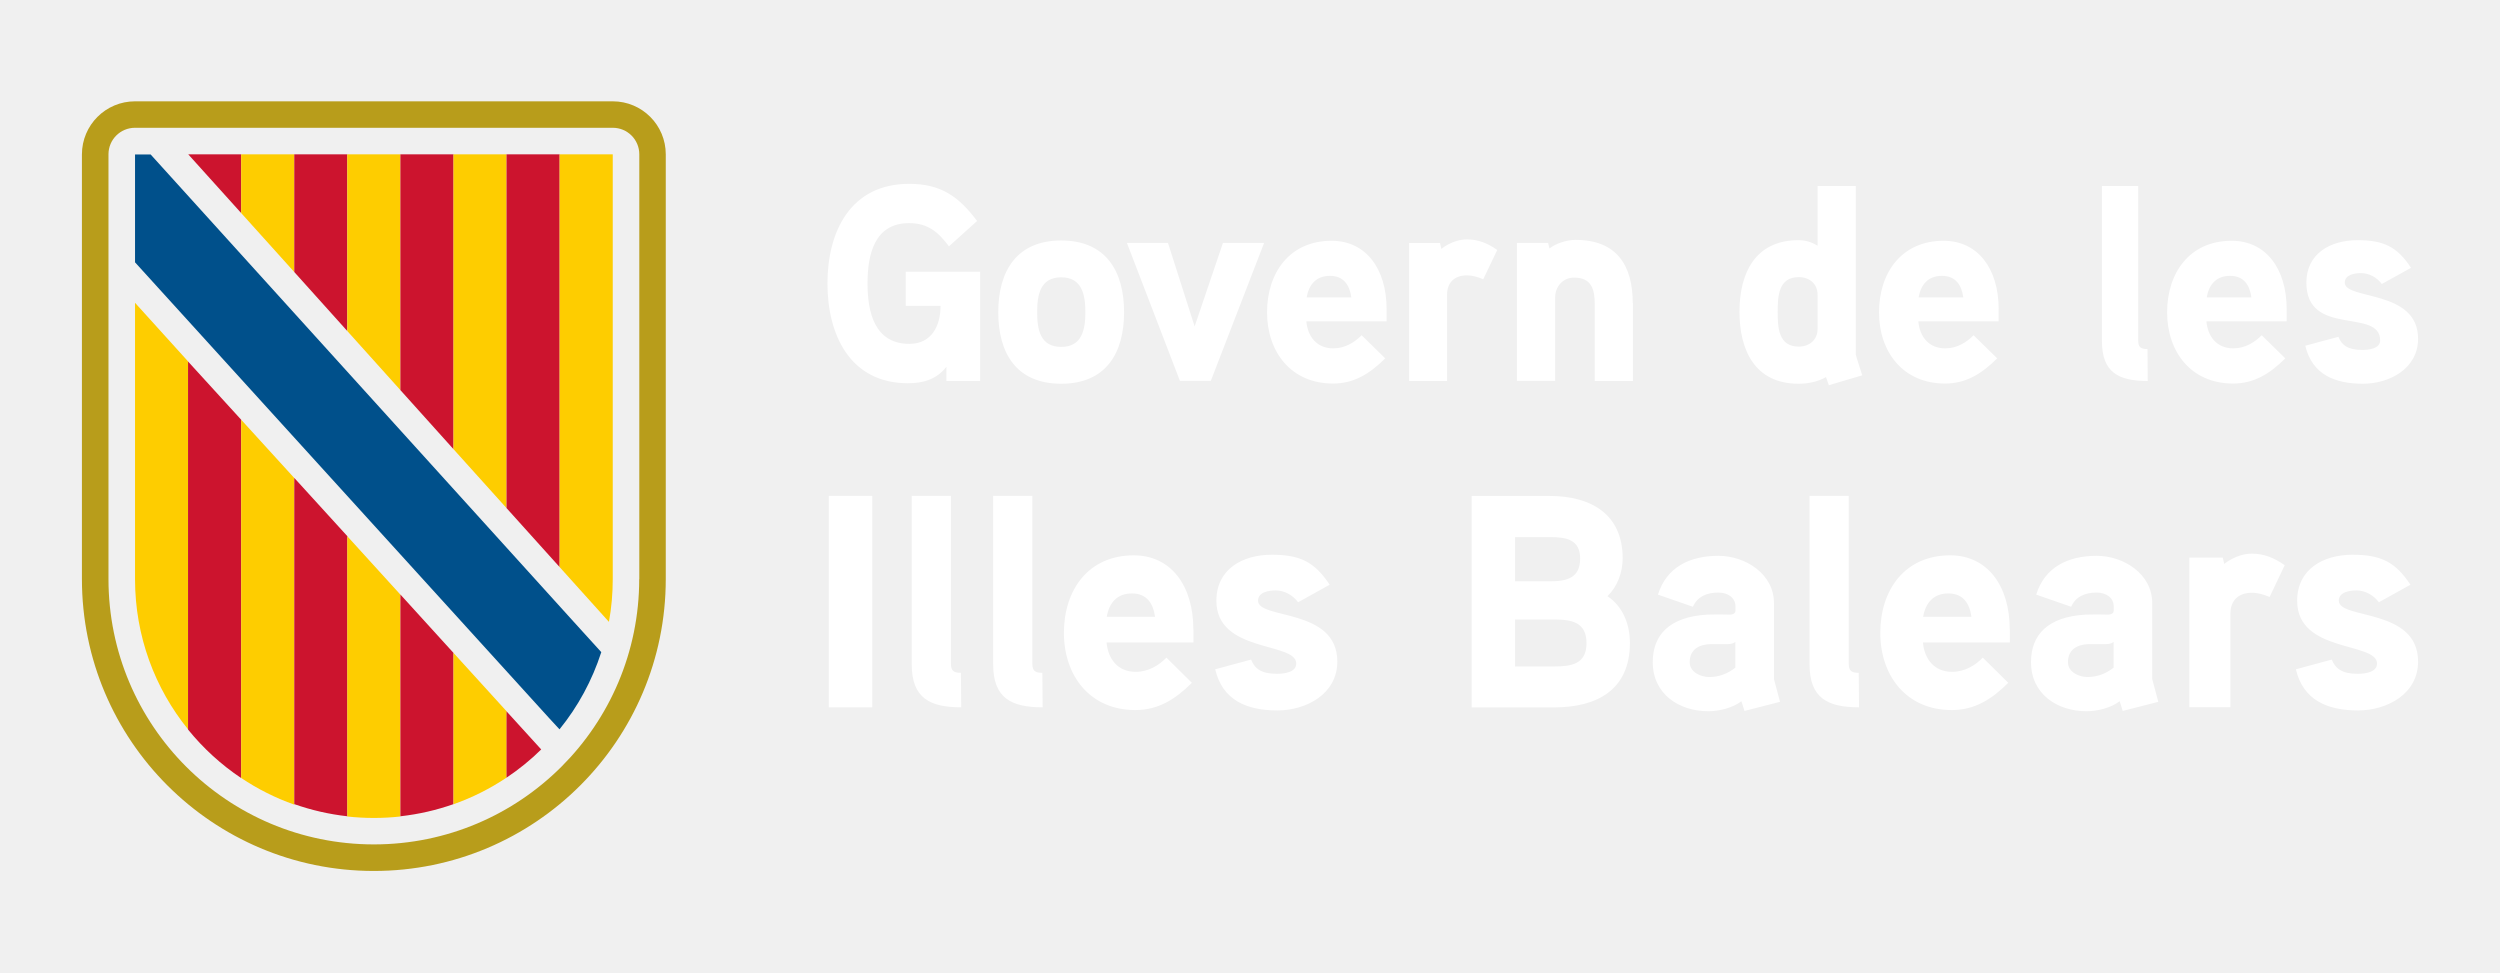
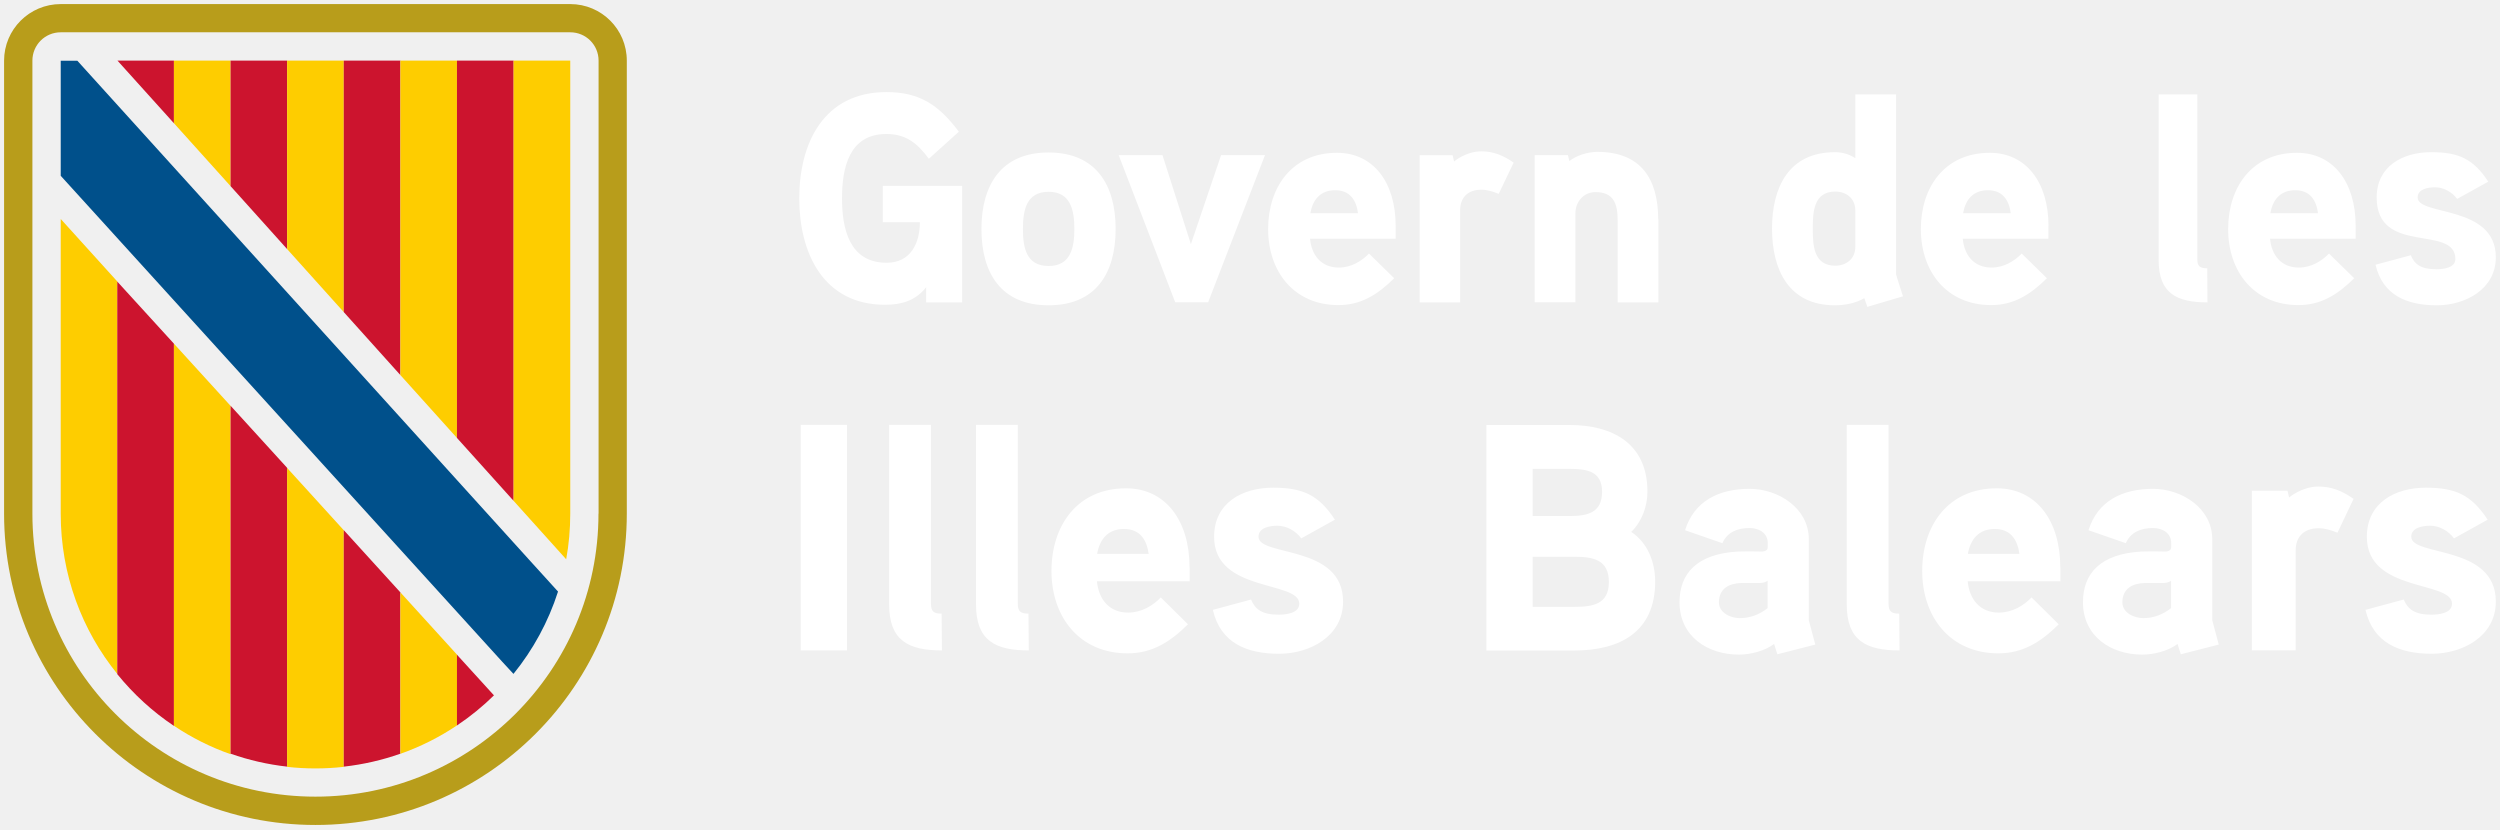
- <svg xmlns="http://www.w3.org/2000/svg" version="1.1" id="Capa_1" x="0px" y="0px" viewBox="0 0 255.12 99.21" style="enable-background:new 0 0 255.12 99.21;" xml:space="preserve">
+ <svg xmlns="http://www.w3.org/2000/svg" version="1.1" id="Capa_1" x="0px" y="0px" viewBox="7.97 9.95 239.19 79.33" xml:space="preserve">
  <style type="text/css">
	.stf{fill:#FFFFFF;}
	.st0{fill:#B89D1B;}
	.st1{fill:#CC142E;}
	.st2{fill:#FECD00;}
	.st3{fill:#FFFFFF;}
	.st4{fill:#00508B;}
	.st5{fill:#3C3C3B;}
</style>
  <g>
    <g>
      <g>
        <path class="stf" d="M92.43,27.73v3.48h3.55c0,2.02-0.89,3.88-3.18,3.88c-3.58,0-4.27-3.28-4.27-6.16c0-2.88,0.66-6.16,4.24-6.16     c1.92,0,2.98,0.91,4.07,2.37l2.87-2.59c-1.89-2.51-3.7-3.79-6.93-3.79c-5.99,0-8.34,4.87-8.34,10.17     c0,5.21,2.29,10.18,8.22,10.18c1.57,0,2.92-0.4,3.92-1.68v1.45h3.44V27.73H92.43z M114.71,31.86c0-4.19-1.86-7.32-6.42-7.32     c-4.55,0-6.42,3.14-6.42,7.32c0,4.19,1.86,7.3,6.42,7.3C112.85,39.16,114.71,36.05,114.71,31.86 M110.76,31.86     c0,1.77-0.34,3.54-2.46,3.54c-2.15,0-2.46-1.77-2.46-3.54c0-1.77,0.31-3.56,2.46-3.56C110.42,28.3,110.76,30.09,110.76,31.86      M124.8,24.79l-2.89,8.52l-2.72-8.52H115l5.41,14.08h3.15l5.44-14.08H124.8z M141.5,31.55c0-4.13-2.12-6.98-5.61-6.98     c-4.3,0-6.59,3.28-6.59,7.3c0,4.05,2.46,7.27,6.73,7.27c2.15,0,3.75-1,5.33-2.57l-2.41-2.36c-0.69,0.71-1.69,1.34-2.89,1.34     c-1.69,0-2.61-1.2-2.75-2.76h8.19V31.55z M133.34,30.35c0.23-1.31,0.97-2.2,2.38-2.2c1.4,0,2.01,0.94,2.18,2.2H133.34z      M152.79,25.51c-1-0.71-1.98-1.08-3.09-1.08c-1.49,0-2.61,0.97-2.61,0.97l-0.14-0.6h-3.15v14.08h3.87v-8.81     c0-1.2,0.72-1.97,2.03-1.97c0.55,0,1.12,0.17,1.66,0.4L152.79,25.51z M166.62,30.95c0-3.9-1.66-6.47-5.84-6.47     c-0.92,0-2.03,0.37-2.66,0.88l-0.14-0.57h-3.18v14.08h3.9v-8.52c0-1.11,0.8-2.02,1.92-2.02c1.78,0,2.12,1.17,2.12,2.71v7.84h3.9     V30.95z M190.04,38.3c-0.06-0.2-0.66-2.02-0.66-2.11V18.98h-3.9v6.1c-0.63-0.4-1.26-0.57-1.95-0.57c-4.41,0-6.02,3.36-6.02,7.3     c0,3.93,1.58,7.35,6.02,7.35c0.97,0,1.98-0.2,2.81-0.68l0.29,0.83L190.04,38.3z M185.48,33.57c0,1.11-0.83,1.8-1.92,1.8     c-2.09,0-2.15-1.99-2.15-3.53c0-1.57,0.06-3.56,2.15-3.56c1.09,0,1.92,0.68,1.92,1.8V33.57z M203.96,31.55     c0-4.13-2.12-6.98-5.62-6.98c-4.3,0-6.59,3.28-6.59,7.3c0,4.05,2.46,7.27,6.73,7.27c2.15,0,3.75-1,5.33-2.57l-2.41-2.36     c-0.69,0.71-1.69,1.34-2.89,1.34c-1.69,0-2.61-1.2-2.75-2.76h8.19V31.55z M195.79,30.35c0.23-1.31,0.97-2.2,2.38-2.2     c1.4,0,2.01,0.94,2.18,2.2H195.79z M219.15,35.62c-0.66,0-0.95-0.17-0.95-0.85V18.98h-3.7v15.85c0,3.19,1.72,4.05,4.67,4.05     L219.15,35.62z M233.35,31.55c0-4.13-2.12-6.98-5.61-6.98c-4.3,0-6.59,3.28-6.59,7.3c0,4.05,2.46,7.27,6.73,7.27     c2.15,0,3.75-1,5.33-2.57l-2.41-2.36c-0.69,0.71-1.69,1.34-2.89,1.34c-1.69,0-2.61-1.2-2.75-2.76h8.19V31.55z M225.19,30.35     c0.23-1.31,0.97-2.2,2.38-2.2s2.01,0.94,2.18,2.2H225.19z M246.76,34.57c0-5.07-7.48-3.93-7.48-5.73c0-0.83,1.06-0.97,1.66-0.97     c0.83,0,1.63,0.45,2.12,1.11l2.98-1.65c-1.43-2.17-2.81-2.82-5.47-2.82c-2.72,0-5.21,1.34-5.21,4.33c0,5.61,7.53,2.54,7.53,5.9     c0,0.86-1.2,0.97-1.83,0.97c-1.46,0-2.09-0.48-2.43-1.34l-3.38,0.91c0.69,2.93,3.01,3.88,5.87,3.88     C243.84,39.16,246.76,37.62,246.76,34.57" />
        <path class="stf" d="M89.01,50.6h-4.43v21.58h4.43V50.6z M98.06,68.66c-0.71,0-1.02-0.18-1.02-0.93V50.6h-4v17.19c0,3.46,1.86,4.39,5.05,4.39     L98.06,68.66z M106.37,68.66c-0.71,0-1.02-0.18-1.02-0.93V50.6h-4v17.19c0,3.46,1.86,4.39,5.05,4.39L106.37,68.66z M121.78,64.24     c0-4.48-2.29-7.57-6.08-7.57c-4.65,0-7.13,3.55-7.13,7.91c0,4.39,2.67,7.88,7.29,7.88c2.33,0,4.06-1.08,5.77-2.78l-2.6-2.57     c-0.74,0.77-1.83,1.45-3.13,1.45c-1.83,0-2.82-1.3-2.98-3h8.87V64.24z M112.94,62.94c0.25-1.42,1.05-2.38,2.57-2.38     c1.52,0,2.17,1.02,2.36,2.38H112.94z M136.47,67.51c0-5.5-8.09-4.27-8.09-6.21c0-0.9,1.15-1.05,1.8-1.05     c0.9,0,1.77,0.5,2.29,1.21l3.22-1.79c-1.55-2.35-3.04-3.06-5.92-3.06c-2.95,0-5.64,1.45-5.64,4.7c0,5.35,8.15,4.17,8.15,6.4     c0,0.93-1.3,1.05-1.98,1.05c-1.58,0-2.26-0.52-2.63-1.45l-3.66,0.99c0.74,3.18,3.25,4.2,6.36,4.2     C133.31,72.49,136.47,70.82,136.47,67.51 M166.33,65.6c0-1.86-0.71-3.71-2.29-4.76c1.02-0.99,1.55-2.44,1.55-3.86     c0-4.58-3.32-6.37-7.47-6.37h-7.94v21.58h8.43C162.99,72.18,166.33,70.39,166.33,65.6 M161.25,57c0,2.01-1.4,2.32-3.07,2.32     h-3.57v-4.51h3.57C159.82,54.81,161.25,55.05,161.25,57 M161.9,65.63c0,2.13-1.52,2.38-3.29,2.38h-4v-4.79h4     C160.38,63.22,161.9,63.49,161.9,65.63 M181.03,69.3v-7.76c0-2.97-2.91-4.82-5.67-4.82c-2.94,0-5.3,1.17-6.17,3.96l3.57,1.24     c0.46-1.05,1.43-1.45,2.6-1.45c0.96,0,1.74,0.52,1.74,1.42v0.43c0,0.18-0.12,0.37-0.53,0.4c0,0-1.3-0.03-2.33,0     c-3.88,0.22-5.58,2.07-5.58,4.85c0,3.25,2.67,5.01,5.67,5.01c1.12,0,2.48-0.34,3.38-1.02l0.31,0.99l3.63-0.93L181.03,69.3z      M177.09,68.13c-0.78,0.62-1.67,0.96-2.67,0.96c-0.84,0-1.99-0.49-1.99-1.51c0-1.33,0.99-1.82,2.14-1.85h1.74     c0.31,0,0.56-0.06,0.78-0.22V68.13z M189.68,68.66c-0.71,0-1.02-0.18-1.02-0.93V50.6h-4v17.19c0,3.46,1.86,4.39,5.05,4.39     L189.68,68.66z M205.09,64.24c0-4.48-2.29-7.57-6.08-7.57c-4.65,0-7.13,3.55-7.13,7.91c0,4.39,2.67,7.88,7.29,7.88     c2.33,0,4.06-1.08,5.77-2.78l-2.6-2.57c-0.74,0.77-1.83,1.45-3.13,1.45c-1.83,0-2.82-1.3-2.98-3h8.87V64.24z M196.25,62.94     c0.25-1.42,1.06-2.38,2.57-2.38c1.52,0,2.17,1.02,2.36,2.38H196.25z M219.63,69.3v-7.76c0-2.97-2.91-4.82-5.67-4.82     c-2.95,0-5.3,1.17-6.17,3.96l3.57,1.24c0.46-1.05,1.43-1.45,2.6-1.45c0.96,0,1.74,0.52,1.74,1.42v0.43c0,0.18-0.12,0.37-0.53,0.4     c0,0-1.3-0.03-2.33,0c-3.88,0.22-5.58,2.07-5.58,4.85c0,3.25,2.67,5.01,5.67,5.01c1.12,0,2.48-0.34,3.38-1.02l0.31,0.99     l3.63-0.93L219.63,69.3z M215.69,68.13c-0.78,0.62-1.67,0.96-2.67,0.96c-0.84,0-1.99-0.49-1.99-1.51c0-1.33,0.99-1.82,2.14-1.85     h1.74c0.31,0,0.56-0.06,0.78-0.22V68.13z M233.15,57.68c-1.08-0.77-2.14-1.18-3.35-1.18c-1.61,0-2.82,1.05-2.82,1.05l-0.15-0.65     h-3.41v15.27h4.19v-9.55c0-1.3,0.77-2.13,2.2-2.13c0.59,0,1.21,0.18,1.8,0.43L233.15,57.68z M246.76,67.51     c0-5.5-8.09-4.27-8.09-6.21c0-0.9,1.15-1.05,1.8-1.05c0.9,0,1.77,0.5,2.29,1.21l3.22-1.79c-1.55-2.35-3.04-3.06-5.92-3.06     c-2.95,0-5.64,1.45-5.64,4.7c0,5.35,8.15,4.17,8.15,6.4c0,0.93-1.3,1.05-1.98,1.05c-1.58,0-2.26-0.52-2.64-1.45l-3.66,0.99     c0.74,3.18,3.26,4.2,6.36,4.2C243.6,72.49,246.76,70.82,246.76,67.51" />
        <path class="st0" d="M62.53,10.34H13.78c-2.99,0-5.42,2.42-5.42,5.42v43.33c0,16.45,13.34,29.79,29.79,29.79     c16.45,0,29.79-13.34,29.79-29.79V15.75C67.94,12.76,65.52,10.34,62.53,10.34 M65.23,59.09c0,14.96-12.13,27.08-27.08,27.08     c-14.96,0-27.08-12.12-27.08-27.08V15.75c0-1.5,1.21-2.71,2.71-2.71h48.75c1.5,0,2.71,1.21,2.71,2.71V59.09z" />
      </g>
      <polygon class="st1" points="24.61,15.75 19.21,15.75 24.61,21.74   " />
      <polygon class="st2" points="24.61,21.17 24.61,15.75 30.03,15.75 30.03,27.76 24.61,21.74   " />
      <polygon class="st1" points="30.03,15.75 35.44,15.75 35.44,33.78 30.03,27.76   " />
      <polygon class="st2" points="35.44,15.75 40.86,15.75 40.86,39.81 35.44,33.78   " />
      <polygon class="st1" points="40.86,15.75 46.28,15.75 46.28,45.84 40.86,39.81   " />
      <polygon class="st2" points="46.28,44.19 46.28,15.75 51.69,15.75 51.69,48.25 51.69,51.85 46.28,45.84   " />
      <polygon class="st1" points="51.69,15.75 57.11,15.75 57.11,57.87 51.69,51.85   " />
      <g>
        <path class="st2" d="M57.11,57.87V15.75h5.42v43.34c0,1.49-0.13,2.95-0.39,4.37L57.11,57.87z" />
        <path class="st2" d="M13.78,59.12c0,5.8,2.03,11.14,5.42,15.32V36.89l-5.42-5.99V59.12z" />
        <path class="st1" d="M19.19,36.89v37.56c1.55,1.91,3.37,3.58,5.42,4.95V42.83L19.19,36.89z" />
        <path class="st2" d="M24.61,42.83v36.56c1.67,1.12,3.49,2.04,5.42,2.72V48.78L24.61,42.83z" />
        <path class="st1" d="M30.03,82.06c1.73,0.61,3.54,1.03,5.42,1.24V54.72l-5.42-5.95V82.06z" />
        <path class="st2" d="M35.44,79.4v3.92c0.89,0.1,1.79,0.15,2.71,0.15c0.92,0,1.82-0.05,2.71-0.15V60.68l-5.42-5.96V79.4z" />
        <path class="st1" d="M46.28,66.63l-5.42-5.96V83.3c1.88-0.21,3.69-0.63,5.42-1.24V66.63z" />
      </g>
      <polygon class="st3" points="46.28,62.57 46.35,62.52 46.28,62.44   " />
      <g>
        <path class="st2" d="M46.28,82.07c1.93-0.68,3.75-1.6,5.42-2.72v-6.76l-5.42-5.96V82.07z" />
        <path class="st1" d="M51.69,72.59v6.77c1.27-0.85,2.45-1.81,3.54-2.88L51.69,72.59z" />
        <path class="st4" d="M57.11,74.41c1.87-2.31,3.32-4.97,4.25-7.86L58.5,63.4L15.37,15.76l-1.59,0v11.01     c0,0,42.23,46.48,42.23,46.48l1.08,1.17L57.11,74.41z" />
      </g>
    </g>
  </g>
</svg>
